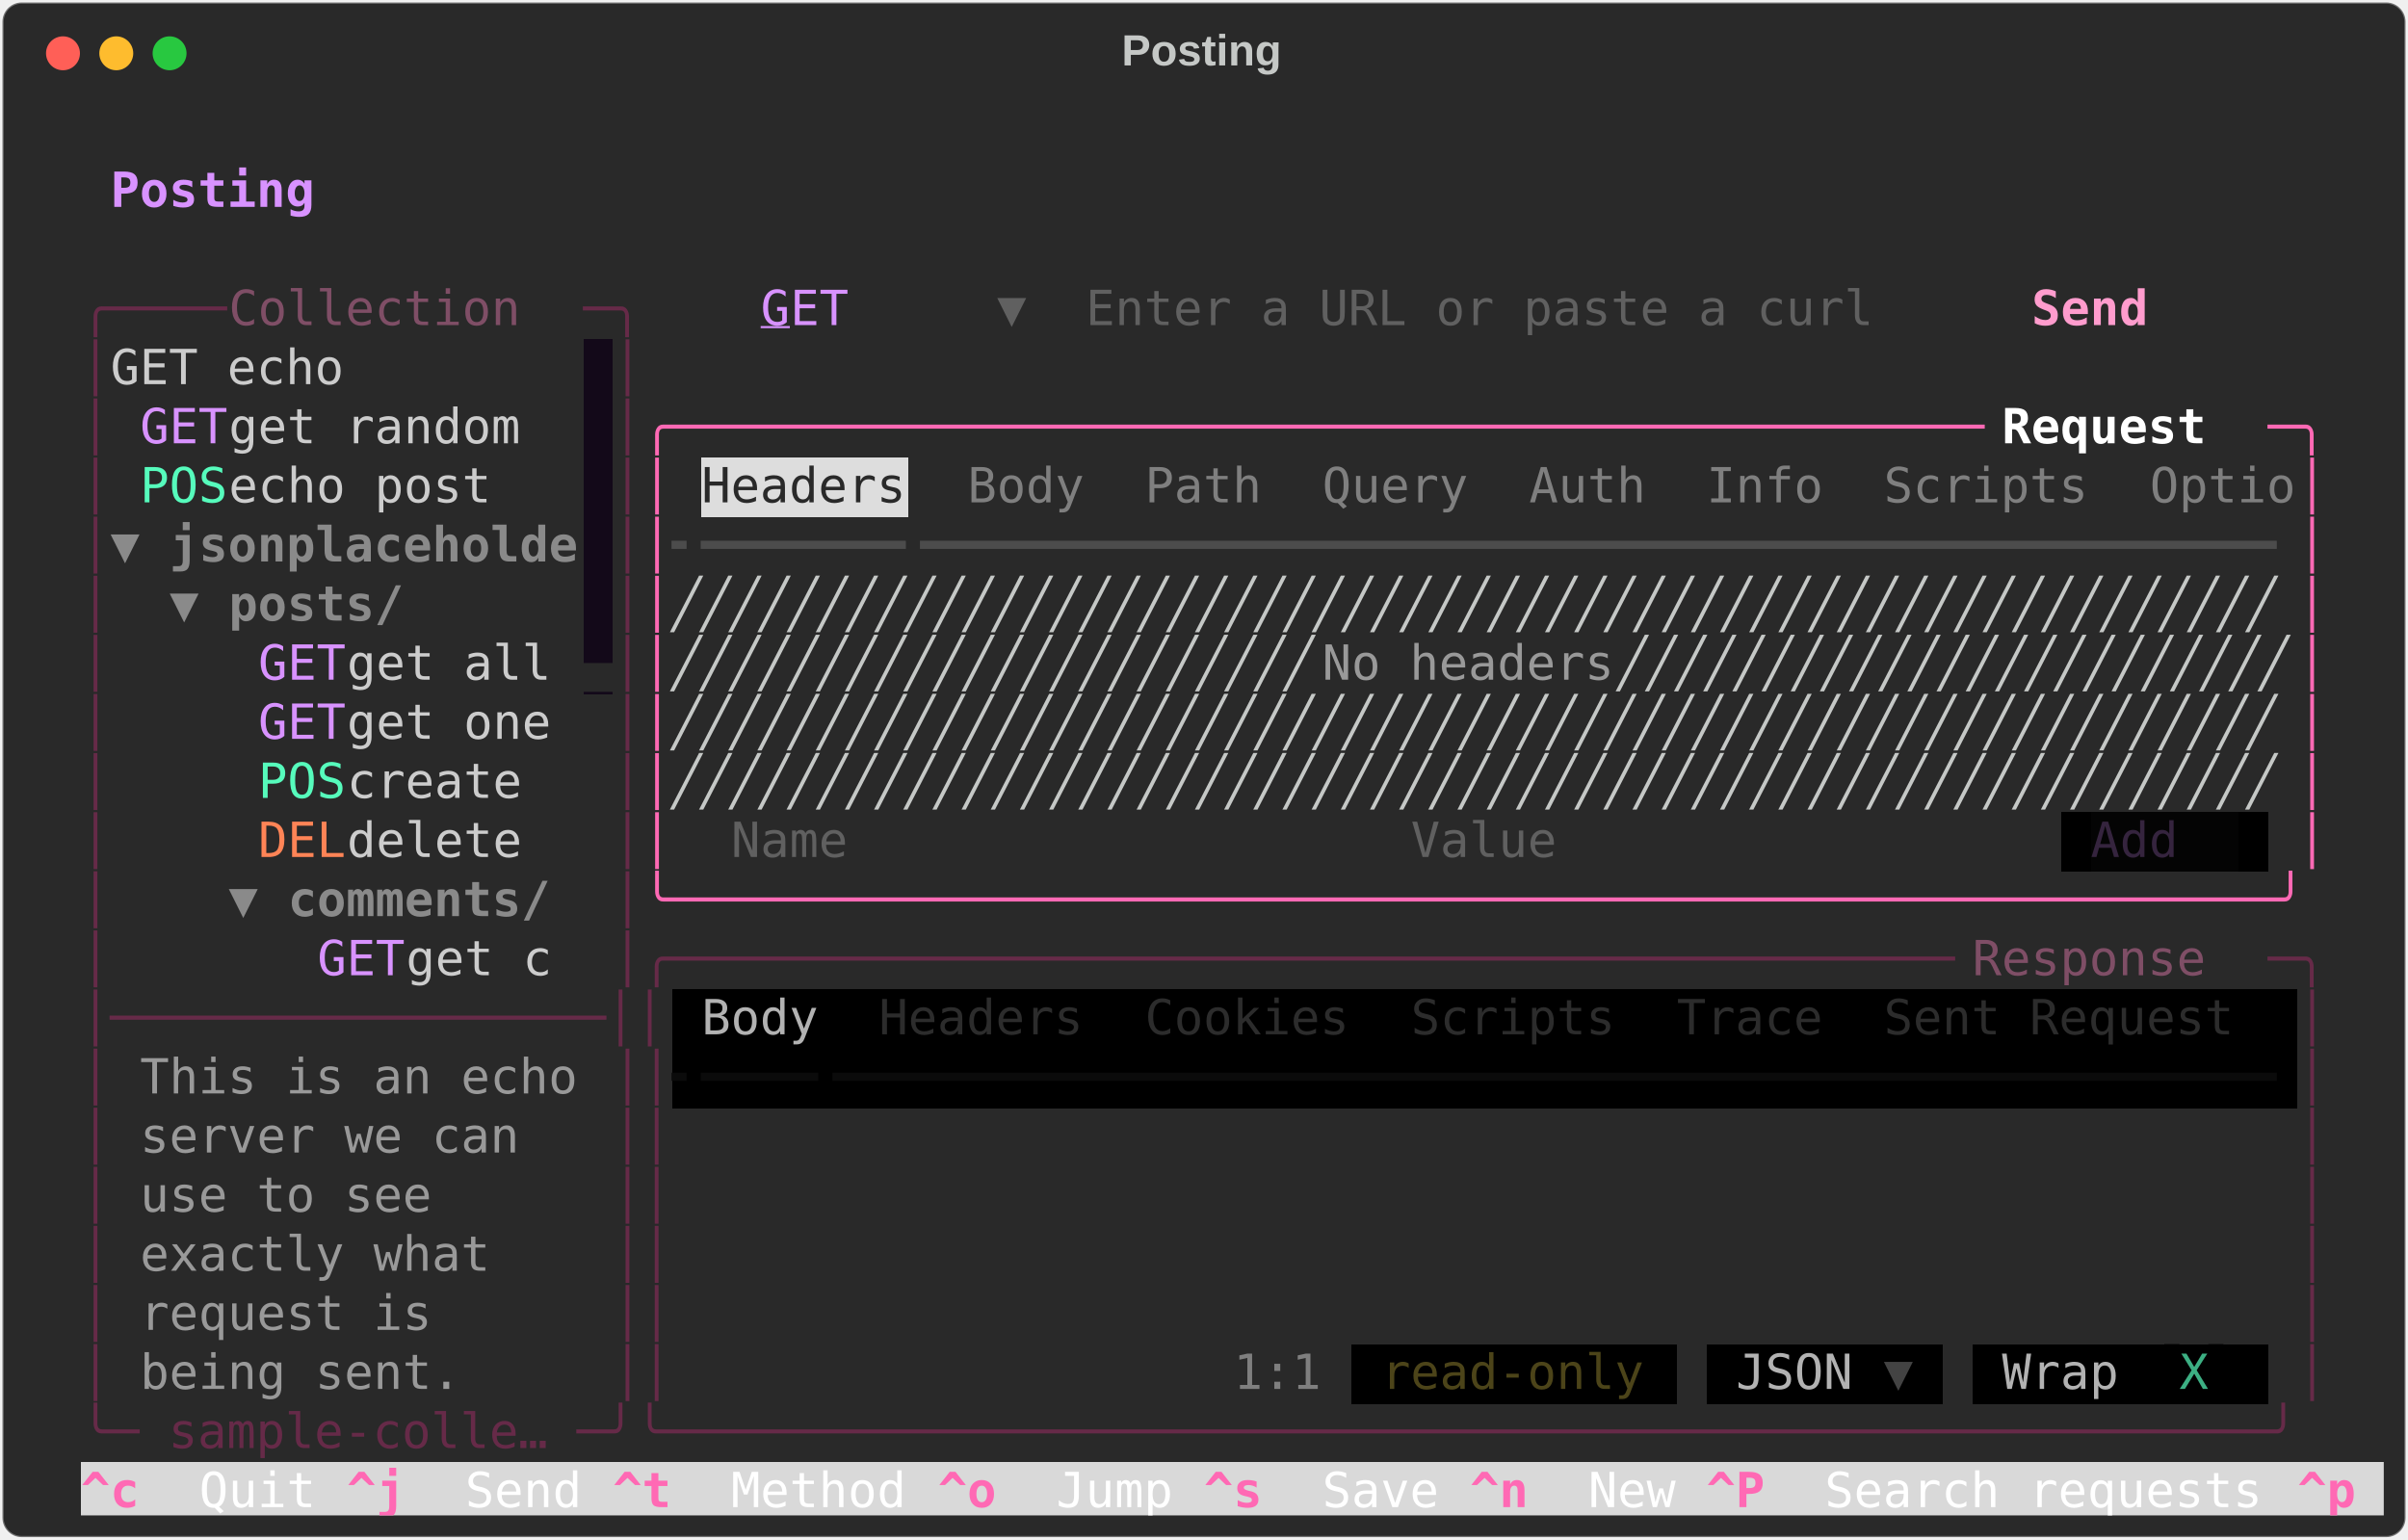
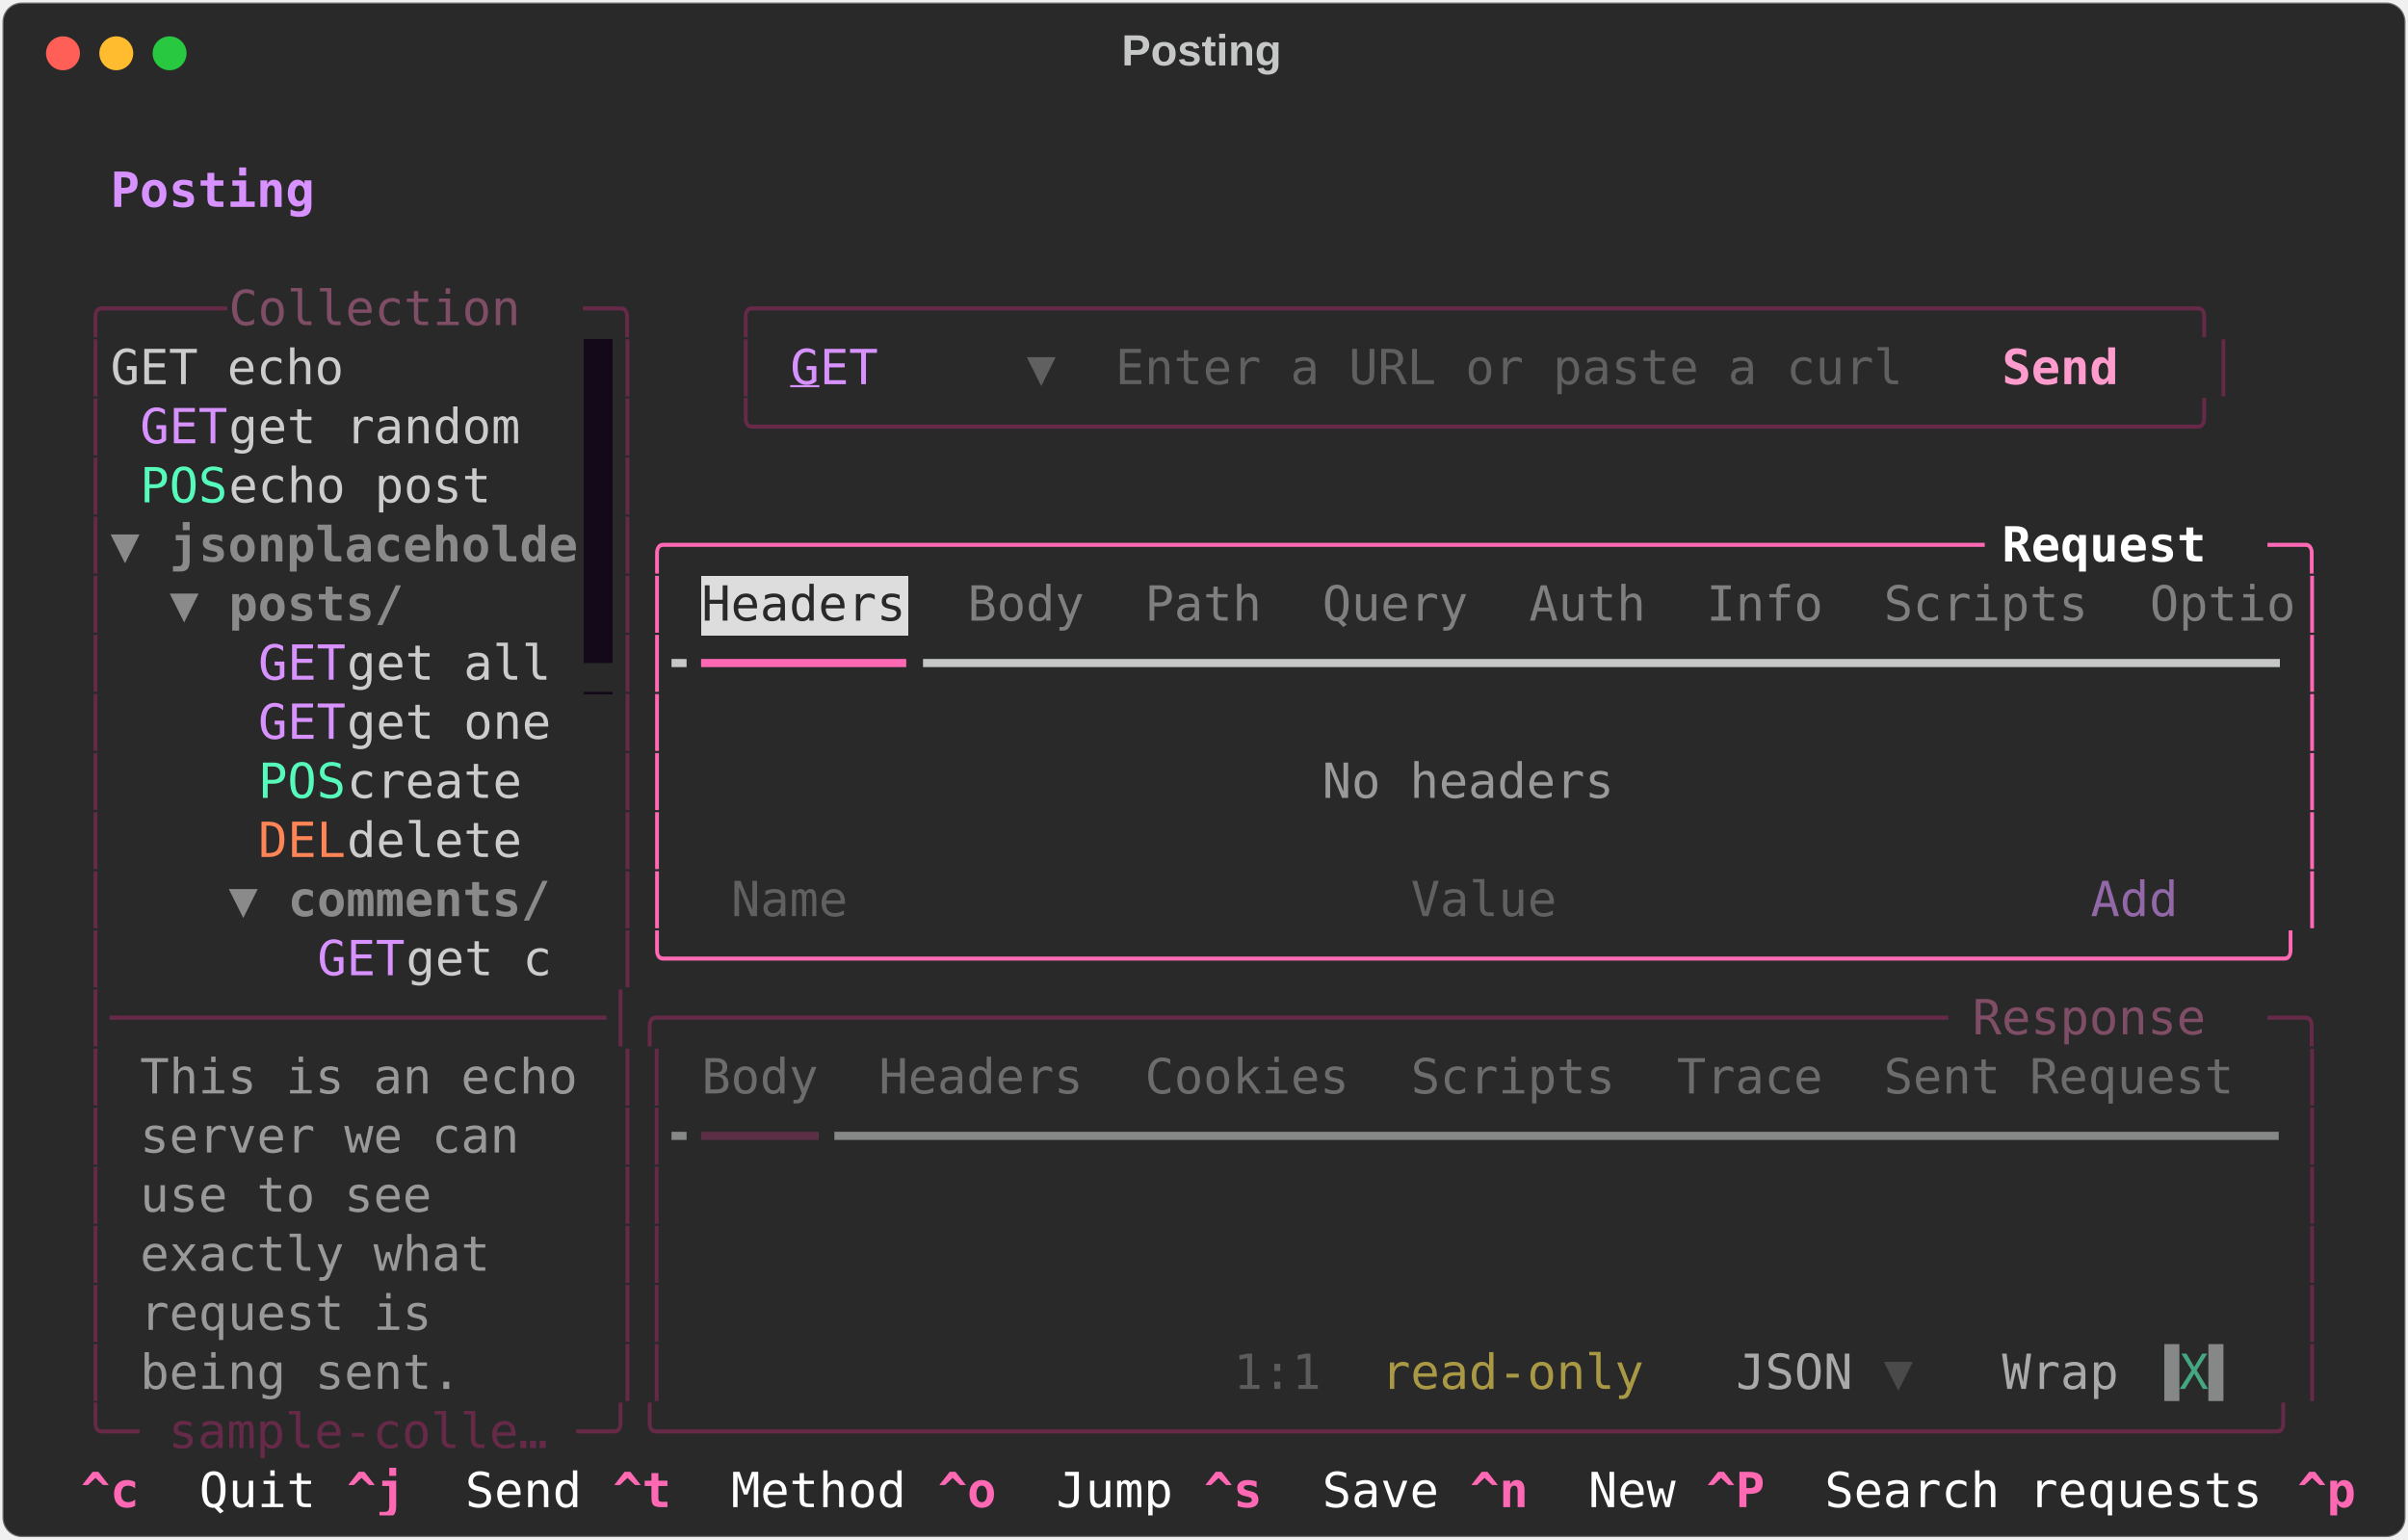
<svg xmlns="http://www.w3.org/2000/svg" class="rich-terminal" viewBox="0 0 994 635.6">
  <style>

    @font-face {
        font-family: "Fira Code";
        src: local("FiraCode-Regular"),
                url("https://cdnjs.cloudflare.com/ajax/libs/firacode/6.2.0/woff2/FiraCode-Regular.woff2") format("woff2"),
                url("https://cdnjs.cloudflare.com/ajax/libs/firacode/6.2.0/woff/FiraCode-Regular.woff") format("woff");
        font-style: normal;
        font-weight: 400;
    }
    @font-face {
        font-family: "Fira Code";
        src: local("FiraCode-Bold"),
                url("https://cdnjs.cloudflare.com/ajax/libs/firacode/6.2.0/woff2/FiraCode-Bold.woff2") format("woff2"),
                url("https://cdnjs.cloudflare.com/ajax/libs/firacode/6.2.0/woff/FiraCode-Bold.woff") format("woff");
        font-style: bold;
        font-weight: 700;
    }

    .terminal-matrix {
        font-family: Fira Code, monospace;
        font-size: 20px;
        line-height: 24.4px;
        font-variant-east-asian: full-width;
    }

    .terminal-title {
        font-size: 18px;
        font-weight: bold;
        font-family: arial;
    }

    .terminal-r1 { fill: #c5c8c6 }
.terminal-r2 { fill: #d892ff;font-weight: bold }
.terminal-r3 { fill: #662a48 }
.terminal-r4 { fill: #7f4e66 }
- .terminal-r5 { fill: #d892ff;text-decoration: underline; }
- .terminal-r6 { fill: #d892ff }
- .terminal-r7 { fill: #606060 }
- .terminal-r8 { fill: #ffffff }
- .terminal-r9 { fill: #ff9ccd;font-weight: bold }
- .terminal-r10 { fill: #cccccc }
- .terminal-r11 { fill: #292929 }
+ .terminal-r5 { fill: #cccccc }
+ .terminal-r6 { fill: #292929 }
+ .terminal-r7 { fill: #d892ff;text-decoration: underline; }
+ .terminal-r8 { fill: #d892ff }
+ .terminal-r9 { fill: #606060 }
+ .terminal-r10 { fill: #ff9ccd;font-weight: bold }
+ .terminal-r11 { fill: #56fbbc }
.terminal-r12 { fill: #999999 }
- .terminal-r13 { fill: #ff69b4 }
- .terminal-r14 { fill: #ffffff;font-weight: bold }
- .terminal-r15 { fill: #56fbbc }
- .terminal-r16 { fill: #7f7f7f }
- .terminal-r17 { fill: #8a8a8a }
- .terminal-r18 { fill: #8a8a8a;font-weight: bold }
- .terminal-r19 { fill: #4c4c4c }
- .terminal-r20 { fill: #ff8456 }
- .terminal-r21 { fill: #35243e }
- .terminal-r22 { fill: #b2b2b2 }
- .terminal-r23 { fill: #2c2c2c }
- .terminal-r24 { fill: #0b0b0b }
- .terminal-r25 { fill: #4c4419 }
- .terminal-r26 { fill: #434343 }
- .terminal-r27 { fill: #000000 }
- .terminal-r28 { fill: #3caf83 }
+ .terminal-r13 { fill: #8a8a8a }
+ .terminal-r14 { fill: #8a8a8a;font-weight: bold }
+ .terminal-r15 { fill: #ff69b4 }
+ .terminal-r16 { fill: #ffffff;font-weight: bold }
+ .terminal-r17 { fill: #7f7f7f }
+ .terminal-r18 { fill: #ff8456 }
+ .terminal-r19 { fill: #ffffff }
+ .terminal-r20 { fill: #9268a9 }
+ .terminal-r21 { fill: #6c6c6c }
+ .terminal-r22 { fill: #868887 }
+ .terminal-r23 { fill: #5c2f46 }
+ .terminal-r24 { fill: #5c5c5c }
+ .terminal-r25 { fill: #a99944 }
+ .terminal-r26 { fill: #a9a9a9 }
+ .terminal-r27 { fill: #4a4a4a }
+ .terminal-r28 { fill: #44a781 }
.terminal-r29 { fill: #ff69b4;font-weight: bold }
    </style>
  <defs>
    <clipPath id="terminal-clip-terminal">
      <rect x="0" y="0" width="975.0" height="584.6" />
    </clipPath>
    <clipPath id="terminal-line-0">
      <rect x="0" y="1.5" width="976" height="24.65" />
    </clipPath>
    <clipPath id="terminal-line-1">
      <rect x="0" y="25.9" width="976" height="24.65" />
    </clipPath>
    <clipPath id="terminal-line-2">
      <rect x="0" y="50.3" width="976" height="24.65" />
    </clipPath>
    <clipPath id="terminal-line-3">
      <rect x="0" y="74.7" width="976" height="24.65" />
    </clipPath>
    <clipPath id="terminal-line-4">
      <rect x="0" y="99.1" width="976" height="24.65" />
    </clipPath>
    <clipPath id="terminal-line-5">
      <rect x="0" y="123.5" width="976" height="24.65" />
    </clipPath>
    <clipPath id="terminal-line-6">
      <rect x="0" y="147.9" width="976" height="24.65" />
    </clipPath>
    <clipPath id="terminal-line-7">
      <rect x="0" y="172.3" width="976" height="24.65" />
    </clipPath>
    <clipPath id="terminal-line-8">
      <rect x="0" y="196.7" width="976" height="24.65" />
    </clipPath>
    <clipPath id="terminal-line-9">
      <rect x="0" y="221.1" width="976" height="24.65" />
    </clipPath>
    <clipPath id="terminal-line-10">
      <rect x="0" y="245.5" width="976" height="24.65" />
    </clipPath>
    <clipPath id="terminal-line-11">
      <rect x="0" y="269.9" width="976" height="24.65" />
    </clipPath>
    <clipPath id="terminal-line-12">
      <rect x="0" y="294.3" width="976" height="24.65" />
    </clipPath>
    <clipPath id="terminal-line-13">
      <rect x="0" y="318.7" width="976" height="24.65" />
    </clipPath>
    <clipPath id="terminal-line-14">
      <rect x="0" y="343.1" width="976" height="24.65" />
    </clipPath>
    <clipPath id="terminal-line-15">
      <rect x="0" y="367.5" width="976" height="24.65" />
    </clipPath>
    <clipPath id="terminal-line-16">
      <rect x="0" y="391.9" width="976" height="24.65" />
    </clipPath>
    <clipPath id="terminal-line-17">
      <rect x="0" y="416.3" width="976" height="24.65" />
    </clipPath>
    <clipPath id="terminal-line-18">
      <rect x="0" y="440.7" width="976" height="24.65" />
    </clipPath>
    <clipPath id="terminal-line-19">
      <rect x="0" y="465.1" width="976" height="24.65" />
    </clipPath>
    <clipPath id="terminal-line-20">
      <rect x="0" y="489.5" width="976" height="24.65" />
    </clipPath>
    <clipPath id="terminal-line-21">
      <rect x="0" y="513.9" width="976" height="24.65" />
    </clipPath>
    <clipPath id="terminal-line-22">
      <rect x="0" y="538.3" width="976" height="24.65" />
    </clipPath>
  </defs>
  <rect fill="#292929" stroke="rgba(255,255,255,0.35)" stroke-width="1" x="1" y="1" width="992" height="633.6" rx="8" />
  <text class="terminal-title" fill="#c5c8c6" text-anchor="middle" x="496" y="27">Posting</text>
  <g transform="translate(26,22)">
    <circle cx="0" cy="0" r="7" fill="#ff5f57" />
    <circle cx="22" cy="0" r="7" fill="#febc2e" />
    <circle cx="44" cy="0" r="7" fill="#28c840" />
  </g>
  <g transform="translate(9, 41)" clip-path="url(#terminal-clip-terminal)">
    <rect fill="#130919" x="231.8" y="99.1" width="12.2" height="24.65" shape-rendering="crispEdges" />
    <rect fill="#130919" x="231.8" y="123.5" width="12.2" height="24.65" shape-rendering="crispEdges" />
    <rect fill="#130919" x="231.8" y="147.9" width="12.2" height="24.65" shape-rendering="crispEdges" />
-     <rect fill="#dddddd" x="280.6" y="147.9" width="85.4" height="24.65" shape-rendering="crispEdges" />
    <rect fill="#130919" x="231.8" y="172.3" width="12.2" height="24.65" shape-rendering="crispEdges" />
    <rect fill="#130919" x="231.8" y="196.7" width="12.2" height="24.65" shape-rendering="crispEdges" />
+     <rect fill="#dddddd" x="280.6" y="196.7" width="85.4" height="24.65" shape-rendering="crispEdges" />
    <rect fill="#130919" x="231.8" y="221.1" width="12.2" height="24.65" shape-rendering="crispEdges" />
-     <rect fill="#000000" x="841.8" y="294.3" width="12.2" height="24.65" shape-rendering="crispEdges" />
-     <rect fill="#040404" x="854" y="294.3" width="61" height="24.65" shape-rendering="crispEdges" />
-     <rect fill="#000000" x="915" y="294.3" width="12.2" height="24.65" shape-rendering="crispEdges" />
-     <rect fill="#000000" x="268.4" y="367.5" width="12.2" height="24.65" shape-rendering="crispEdges" />
-     <rect fill="#000000" x="280.6" y="367.5" width="48.8" height="24.65" shape-rendering="crispEdges" />
-     <rect fill="#000000" x="329.4" y="367.5" width="24.4" height="24.65" shape-rendering="crispEdges" />
-     <rect fill="#000000" x="353.8" y="367.5" width="85.4" height="24.65" shape-rendering="crispEdges" />
-     <rect fill="#000000" x="439.2" y="367.5" width="24.4" height="24.65" shape-rendering="crispEdges" />
-     <rect fill="#000000" x="463.6" y="367.5" width="85.4" height="24.65" shape-rendering="crispEdges" />
-     <rect fill="#000000" x="549" y="367.5" width="24.4" height="24.65" shape-rendering="crispEdges" />
-     <rect fill="#000000" x="573.4" y="367.5" width="85.4" height="24.65" shape-rendering="crispEdges" />
-     <rect fill="#000000" x="658.8" y="367.5" width="24.4" height="24.65" shape-rendering="crispEdges" />
-     <rect fill="#000000" x="683.2" y="367.5" width="61" height="24.65" shape-rendering="crispEdges" />
-     <rect fill="#000000" x="744.2" y="367.5" width="24.4" height="24.65" shape-rendering="crispEdges" />
-     <rect fill="#000000" x="768.6" y="367.5" width="146.4" height="24.65" shape-rendering="crispEdges" />
-     <rect fill="#000000" x="915" y="367.5" width="24.4" height="24.65" shape-rendering="crispEdges" />
-     <rect fill="#000000" x="268.4" y="391.9" width="671" height="24.65" shape-rendering="crispEdges" />
-     <rect fill="#000000" x="549" y="513.9" width="12.2" height="24.65" shape-rendering="crispEdges" />
-     <rect fill="#000000" x="561.2" y="513.9" width="109.8" height="24.65" shape-rendering="crispEdges" />
-     <rect fill="#000000" x="671" y="513.9" width="12.2" height="24.65" shape-rendering="crispEdges" />
-     <rect fill="#000000" x="695.4" y="513.9" width="12.2" height="24.65" shape-rendering="crispEdges" />
-     <rect fill="#000000" x="707.6" y="513.9" width="48.8" height="24.65" shape-rendering="crispEdges" />
-     <rect fill="#000000" x="756.4" y="513.9" width="12.2" height="24.65" shape-rendering="crispEdges" />
-     <rect fill="#000000" x="768.6" y="513.9" width="12.2" height="24.65" shape-rendering="crispEdges" />
-     <rect fill="#000000" x="780.8" y="513.9" width="12.2" height="24.65" shape-rendering="crispEdges" />
-     <rect fill="#000000" x="805.2" y="513.9" width="12.2" height="24.65" shape-rendering="crispEdges" />
-     <rect fill="#000000" x="817.4" y="513.9" width="48.8" height="24.65" shape-rendering="crispEdges" />
-     <rect fill="#000000" x="866.2" y="513.9" width="12.2" height="24.65" shape-rendering="crispEdges" />
-     <rect fill="#000000" x="878.4" y="513.9" width="12.2" height="24.65" shape-rendering="crispEdges" />
-     <rect fill="#000000" x="890.6" y="513.9" width="12.2" height="24.65" shape-rendering="crispEdges" />
-     <rect fill="#000000" x="902.8" y="513.9" width="12.2" height="24.65" shape-rendering="crispEdges" />
-     <rect fill="#000000" x="915" y="513.9" width="12.2" height="24.65" shape-rendering="crispEdges" />
-     <rect fill="#d9d9d9" x="24.4" y="562.7" width="48.8" height="24.65" shape-rendering="crispEdges" />
-     <rect fill="#d9d9d9" x="73.2" y="562.7" width="61" height="24.65" shape-rendering="crispEdges" />
-     <rect fill="#d9d9d9" x="134.2" y="562.7" width="48.8" height="24.65" shape-rendering="crispEdges" />
-     <rect fill="#d9d9d9" x="183" y="562.7" width="61" height="24.65" shape-rendering="crispEdges" />
-     <rect fill="#d9d9d9" x="244" y="562.7" width="48.8" height="24.65" shape-rendering="crispEdges" />
-     <rect fill="#d9d9d9" x="292.8" y="562.7" width="85.4" height="24.65" shape-rendering="crispEdges" />
-     <rect fill="#d9d9d9" x="378.2" y="562.7" width="48.8" height="24.65" shape-rendering="crispEdges" />
-     <rect fill="#d9d9d9" x="427" y="562.7" width="61" height="24.65" shape-rendering="crispEdges" />
-     <rect fill="#d9d9d9" x="488" y="562.7" width="48.8" height="24.65" shape-rendering="crispEdges" />
-     <rect fill="#d9d9d9" x="536.8" y="562.7" width="61" height="24.65" shape-rendering="crispEdges" />
-     <rect fill="#d9d9d9" x="597.8" y="562.7" width="48.8" height="24.65" shape-rendering="crispEdges" />
-     <rect fill="#d9d9d9" x="646.6" y="562.7" width="48.8" height="24.65" shape-rendering="crispEdges" />
-     <rect fill="#d9d9d9" x="695.4" y="562.7" width="48.8" height="24.65" shape-rendering="crispEdges" />
-     <rect fill="#d9d9d9" x="744.2" y="562.7" width="195.2" height="24.65" shape-rendering="crispEdges" />
-     <rect fill="#d9d9d9" x="939.4" y="562.7" width="36.6" height="24.65" shape-rendering="crispEdges" />
    <g class="terminal-matrix">
      <text class="terminal-r1" x="976" y="20" textLength="12.2" clip-path="url(#terminal-line-0)">
</text>
      <text class="terminal-r2" x="36.6" y="44.4" textLength="85.4" clip-path="url(#terminal-line-1)">Posting</text>
      <text class="terminal-r1" x="976" y="44.4" textLength="12.2" clip-path="url(#terminal-line-1)">
</text>
      <text class="terminal-r1" x="976" y="68.8" textLength="12.2" clip-path="url(#terminal-line-2)">
</text>
      <text class="terminal-r3" x="24.4" y="93.2" textLength="61" clip-path="url(#terminal-line-3)">╭────</text>
      <text class="terminal-r4" x="85.4" y="93.2" textLength="146.4" clip-path="url(#terminal-line-3)"> Collection </text>
      <text class="terminal-r3" x="231.8" y="93.2" textLength="24.4" clip-path="url(#terminal-line-3)">─╮</text>
-       <text class="terminal-r5" x="305" y="93.2" textLength="12.2" clip-path="url(#terminal-line-3)">G</text>
-       <text class="terminal-r6" x="317.2" y="93.2" textLength="24.4" clip-path="url(#terminal-line-3)">ET</text>
-       <text class="terminal-r7" x="402.6" y="93.2" textLength="12.2" clip-path="url(#terminal-line-3)">▼</text>
-       <text class="terminal-r7" x="439.2" y="93.2" textLength="341.6" clip-path="url(#terminal-line-3)">Enter a URL or paste a curl </text>
-       <text class="terminal-r9" x="829.6" y="93.2" textLength="73.2" clip-path="url(#terminal-line-3)"> Send </text>
+       <text class="terminal-r3" x="292.8" y="93.2" textLength="622.2" clip-path="url(#terminal-line-3)">╭─────────────────────────────────────────────────╮</text>
      <text class="terminal-r1" x="976" y="93.2" textLength="12.2" clip-path="url(#terminal-line-3)">
</text>
      <text class="terminal-r3" x="24.4" y="117.6" textLength="12.2" clip-path="url(#terminal-line-4)">│</text>
-       <text class="terminal-r10" x="36.6" y="117.6" textLength="109.8" clip-path="url(#terminal-line-4)"> GET echo</text>
+       <text class="terminal-r5" x="36.6" y="117.6" textLength="109.8" clip-path="url(#terminal-line-4)"> GET echo</text>
      <text class="terminal-r3" x="244" y="117.6" textLength="12.2" clip-path="url(#terminal-line-4)">│</text>
+       <text class="terminal-r3" x="292.8" y="117.6" textLength="12.2" clip-path="url(#terminal-line-4)">│</text>
+       <text class="terminal-r7" x="317.2" y="117.6" textLength="12.2" clip-path="url(#terminal-line-4)">G</text>
+       <text class="terminal-r8" x="329.4" y="117.6" textLength="24.4" clip-path="url(#terminal-line-4)">ET</text>
+       <text class="terminal-r9" x="414.8" y="117.6" textLength="12.2" clip-path="url(#terminal-line-4)">▼</text>
+       <text class="terminal-r9" x="451.4" y="117.6" textLength="341.6" clip-path="url(#terminal-line-4)">Enter a URL or paste a curl </text>
+       <text class="terminal-r10" x="817.4" y="117.6" textLength="73.2" clip-path="url(#terminal-line-4)"> Send </text>
+       <text class="terminal-r3" x="902.8" y="117.6" textLength="12.2" clip-path="url(#terminal-line-4)">│</text>
      <text class="terminal-r1" x="976" y="117.6" textLength="12.2" clip-path="url(#terminal-line-4)">
</text>
      <text class="terminal-r3" x="24.4" y="142" textLength="12.2" clip-path="url(#terminal-line-5)">│</text>
-       <text class="terminal-r6" x="48.8" y="142" textLength="36.6" clip-path="url(#terminal-line-5)">GET</text>
-       <text class="terminal-r10" x="85.4" y="142" textLength="146.4" clip-path="url(#terminal-line-5)"> get random </text>
+       <text class="terminal-r8" x="48.8" y="142" textLength="36.6" clip-path="url(#terminal-line-5)">GET</text>
+       <text class="terminal-r5" x="85.4" y="142" textLength="146.4" clip-path="url(#terminal-line-5)"> get random </text>
      <text class="terminal-r3" x="244" y="142" textLength="12.2" clip-path="url(#terminal-line-5)">│</text>
-       <text class="terminal-r13" x="256.2" y="142" textLength="561.2" clip-path="url(#terminal-line-5)">╭─────────────────────────────────────────────</text>
-       <text class="terminal-r14" x="817.4" y="142" textLength="109.8" clip-path="url(#terminal-line-5)"> Request </text>
-       <text class="terminal-r13" x="927.2" y="142" textLength="24.4" clip-path="url(#terminal-line-5)">─╮</text>
+       <text class="terminal-r3" x="292.8" y="142" textLength="622.2" clip-path="url(#terminal-line-5)">╰─────────────────────────────────────────────────╯</text>
      <text class="terminal-r1" x="976" y="142" textLength="12.2" clip-path="url(#terminal-line-5)">
</text>
      <text class="terminal-r3" x="24.4" y="166.4" textLength="12.2" clip-path="url(#terminal-line-6)">│</text>
-       <text class="terminal-r15" x="48.8" y="166.4" textLength="36.6" clip-path="url(#terminal-line-6)">POS</text>
-       <text class="terminal-r10" x="85.4" y="166.4" textLength="122" clip-path="url(#terminal-line-6)"> echo post</text>
+       <text class="terminal-r11" x="48.8" y="166.4" textLength="36.6" clip-path="url(#terminal-line-6)">POS</text>
+       <text class="terminal-r5" x="85.4" y="166.4" textLength="122" clip-path="url(#terminal-line-6)"> echo post</text>
      <text class="terminal-r3" x="244" y="166.4" textLength="12.2" clip-path="url(#terminal-line-6)">│</text>
-       <text class="terminal-r13" x="256.2" y="166.4" textLength="12.2" clip-path="url(#terminal-line-6)">│</text>
-       <text class="terminal-r11" x="280.6" y="166.4" textLength="85.4" clip-path="url(#terminal-line-6)">Headers</text>
-       <text class="terminal-r16" x="390.4" y="166.4" textLength="48.8" clip-path="url(#terminal-line-6)">Body</text>
-       <text class="terminal-r16" x="463.6" y="166.4" textLength="48.8" clip-path="url(#terminal-line-6)">Path</text>
-       <text class="terminal-r16" x="536.8" y="166.4" textLength="61" clip-path="url(#terminal-line-6)">Query</text>
-       <text class="terminal-r16" x="622.2" y="166.4" textLength="48.8" clip-path="url(#terminal-line-6)">Auth</text>
-       <text class="terminal-r16" x="695.4" y="166.4" textLength="48.8" clip-path="url(#terminal-line-6)">Info</text>
-       <text class="terminal-r16" x="768.6" y="166.4" textLength="85.4" clip-path="url(#terminal-line-6)">Scripts</text>
-       <text class="terminal-r16" x="878.4" y="166.4" textLength="61" clip-path="url(#terminal-line-6)">Optio</text>
-       <text class="terminal-r13" x="939.4" y="166.4" textLength="12.2" clip-path="url(#terminal-line-6)">│</text>
      <text class="terminal-r1" x="976" y="166.4" textLength="12.2" clip-path="url(#terminal-line-6)">
</text>
      <text class="terminal-r3" x="24.4" y="190.8" textLength="12.2" clip-path="url(#terminal-line-7)">│</text>
-       <text class="terminal-r17" x="36.6" y="190.8" textLength="24.4" clip-path="url(#terminal-line-7)">▼ </text>
-       <text class="terminal-r18" x="61" y="190.8" textLength="170.8" clip-path="url(#terminal-line-7)">jsonplaceholde</text>
+       <text class="terminal-r13" x="36.6" y="190.8" textLength="24.4" clip-path="url(#terminal-line-7)">▼ </text>
+       <text class="terminal-r14" x="61" y="190.8" textLength="170.8" clip-path="url(#terminal-line-7)">jsonplaceholde</text>
      <text class="terminal-r3" x="244" y="190.8" textLength="12.2" clip-path="url(#terminal-line-7)">│</text>
-       <text class="terminal-r13" x="256.2" y="190.8" textLength="12.2" clip-path="url(#terminal-line-7)">│</text>
-       <text class="terminal-r19" x="268.4" y="190.8" textLength="671" clip-path="url(#terminal-line-7)">╸━━━━━━━╺━━━━━━━━━━━━━━━━━━━━━━━━━━━━━━━━━━━━━━━━━━━━━━</text>
-       <text class="terminal-r13" x="939.4" y="190.8" textLength="12.2" clip-path="url(#terminal-line-7)">│</text>
+       <text class="terminal-r15" x="256.2" y="190.8" textLength="561.2" clip-path="url(#terminal-line-7)">╭─────────────────────────────────────────────</text>
+       <text class="terminal-r16" x="817.4" y="190.8" textLength="109.8" clip-path="url(#terminal-line-7)"> Request </text>
+       <text class="terminal-r15" x="927.2" y="190.8" textLength="24.4" clip-path="url(#terminal-line-7)">─╮</text>
      <text class="terminal-r1" x="976" y="190.8" textLength="12.2" clip-path="url(#terminal-line-7)">
</text>
      <text class="terminal-r3" x="24.4" y="215.2" textLength="12.2" clip-path="url(#terminal-line-8)">│</text>
-       <text class="terminal-r17" x="61" y="215.2" textLength="24.4" clip-path="url(#terminal-line-8)">▼ </text>
-       <text class="terminal-r18" x="85.4" y="215.2" textLength="73.2" clip-path="url(#terminal-line-8)">posts/</text>
+       <text class="terminal-r13" x="61" y="215.2" textLength="24.4" clip-path="url(#terminal-line-8)">▼ </text>
+       <text class="terminal-r14" x="85.4" y="215.2" textLength="73.2" clip-path="url(#terminal-line-8)">posts/</text>
      <text class="terminal-r3" x="244" y="215.2" textLength="12.2" clip-path="url(#terminal-line-8)">│</text>
-       <text class="terminal-r13" x="256.2" y="215.2" textLength="12.2" clip-path="url(#terminal-line-8)">│</text>
-       <text class="terminal-r1" x="268.4" y="215.2" textLength="671" clip-path="url(#terminal-line-8)">╱╱╱╱╱╱╱╱╱╱╱╱╱╱╱╱╱╱╱╱╱╱╱╱╱╱╱╱╱╱╱╱╱╱╱╱╱╱╱╱╱╱╱╱╱╱╱╱╱╱╱╱╱╱╱</text>
-       <text class="terminal-r13" x="939.4" y="215.2" textLength="12.2" clip-path="url(#terminal-line-8)">│</text>
+       <text class="terminal-r15" x="256.2" y="215.2" textLength="12.2" clip-path="url(#terminal-line-8)">│</text>
+       <text class="terminal-r6" x="280.6" y="215.2" textLength="85.4" clip-path="url(#terminal-line-8)">Headers</text>
+       <text class="terminal-r17" x="390.4" y="215.2" textLength="48.8" clip-path="url(#terminal-line-8)">Body</text>
+       <text class="terminal-r17" x="463.6" y="215.2" textLength="48.8" clip-path="url(#terminal-line-8)">Path</text>
+       <text class="terminal-r17" x="536.8" y="215.2" textLength="61" clip-path="url(#terminal-line-8)">Query</text>
+       <text class="terminal-r17" x="622.2" y="215.2" textLength="48.8" clip-path="url(#terminal-line-8)">Auth</text>
+       <text class="terminal-r17" x="695.4" y="215.2" textLength="48.8" clip-path="url(#terminal-line-8)">Info</text>
+       <text class="terminal-r17" x="768.6" y="215.2" textLength="85.4" clip-path="url(#terminal-line-8)">Scripts</text>
+       <text class="terminal-r17" x="878.4" y="215.2" textLength="61" clip-path="url(#terminal-line-8)">Optio</text>
+       <text class="terminal-r15" x="939.4" y="215.2" textLength="12.2" clip-path="url(#terminal-line-8)">│</text>
      <text class="terminal-r1" x="976" y="215.2" textLength="12.2" clip-path="url(#terminal-line-8)">
</text>
      <text class="terminal-r3" x="24.4" y="239.6" textLength="12.2" clip-path="url(#terminal-line-9)">│</text>
-       <text class="terminal-r6" x="97.6" y="239.6" textLength="36.6" clip-path="url(#terminal-line-9)">GET</text>
-       <text class="terminal-r10" x="134.2" y="239.6" textLength="97.6" clip-path="url(#terminal-line-9)"> get all</text>
-       <text class="terminal-r11" x="231.8" y="239.6" textLength="12.2" clip-path="url(#terminal-line-9)">▄</text>
+       <text class="terminal-r8" x="97.6" y="239.6" textLength="36.6" clip-path="url(#terminal-line-9)">GET</text>
+       <text class="terminal-r5" x="134.2" y="239.6" textLength="97.6" clip-path="url(#terminal-line-9)"> get all</text>
+       <text class="terminal-r6" x="231.8" y="239.6" textLength="12.2" clip-path="url(#terminal-line-9)">▄</text>
      <text class="terminal-r3" x="244" y="239.6" textLength="12.2" clip-path="url(#terminal-line-9)">│</text>
-       <text class="terminal-r13" x="256.2" y="239.6" textLength="12.2" clip-path="url(#terminal-line-9)">│</text>
-       <text class="terminal-r1" x="268.4" y="239.6" textLength="268.4" clip-path="url(#terminal-line-9)">╱╱╱╱╱╱╱╱╱╱╱╱╱╱╱╱╱╱╱╱╱╱</text>
-       <text class="terminal-r12" x="536.8" y="239.6" textLength="122" clip-path="url(#terminal-line-9)">No headers</text>
-       <text class="terminal-r1" x="658.8" y="239.6" textLength="280.6" clip-path="url(#terminal-line-9)">╱╱╱╱╱╱╱╱╱╱╱╱╱╱╱╱╱╱╱╱╱╱╱</text>
-       <text class="terminal-r13" x="939.4" y="239.6" textLength="12.2" clip-path="url(#terminal-line-9)">│</text>
+       <text class="terminal-r15" x="256.2" y="239.6" textLength="12.2" clip-path="url(#terminal-line-9)">│</text>
+       <text class="terminal-r1" x="268.4" y="239.6" textLength="12.2" clip-path="url(#terminal-line-9)">╸</text>
+       <text class="terminal-r15" x="280.6" y="239.6" textLength="85.4" clip-path="url(#terminal-line-9)">━━━━━━━</text>
+       <text class="terminal-r1" x="366" y="239.6" textLength="573.4" clip-path="url(#terminal-line-9)">╺━━━━━━━━━━━━━━━━━━━━━━━━━━━━━━━━━━━━━━━━━━━━━━</text>
+       <text class="terminal-r15" x="939.4" y="239.6" textLength="12.2" clip-path="url(#terminal-line-9)">│</text>
      <text class="terminal-r1" x="976" y="239.6" textLength="12.2" clip-path="url(#terminal-line-9)">
</text>
      <text class="terminal-r3" x="24.4" y="264" textLength="12.2" clip-path="url(#terminal-line-10)">│</text>
-       <text class="terminal-r6" x="97.6" y="264" textLength="36.6" clip-path="url(#terminal-line-10)">GET</text>
-       <text class="terminal-r10" x="134.2" y="264" textLength="97.6" clip-path="url(#terminal-line-10)"> get one</text>
+       <text class="terminal-r8" x="97.6" y="264" textLength="36.6" clip-path="url(#terminal-line-10)">GET</text>
+       <text class="terminal-r5" x="134.2" y="264" textLength="97.6" clip-path="url(#terminal-line-10)"> get one</text>
      <text class="terminal-r3" x="244" y="264" textLength="12.2" clip-path="url(#terminal-line-10)">│</text>
-       <text class="terminal-r13" x="256.2" y="264" textLength="12.2" clip-path="url(#terminal-line-10)">│</text>
-       <text class="terminal-r1" x="268.4" y="264" textLength="671" clip-path="url(#terminal-line-10)">╱╱╱╱╱╱╱╱╱╱╱╱╱╱╱╱╱╱╱╱╱╱╱╱╱╱╱╱╱╱╱╱╱╱╱╱╱╱╱╱╱╱╱╱╱╱╱╱╱╱╱╱╱╱╱</text>
-       <text class="terminal-r13" x="939.4" y="264" textLength="12.2" clip-path="url(#terminal-line-10)">│</text>
+       <text class="terminal-r15" x="256.2" y="264" textLength="12.2" clip-path="url(#terminal-line-10)">│</text>
+       <text class="terminal-r15" x="939.4" y="264" textLength="12.2" clip-path="url(#terminal-line-10)">│</text>
      <text class="terminal-r1" x="976" y="264" textLength="12.2" clip-path="url(#terminal-line-10)">
</text>
      <text class="terminal-r3" x="24.4" y="288.4" textLength="12.2" clip-path="url(#terminal-line-11)">│</text>
-       <text class="terminal-r15" x="97.6" y="288.4" textLength="36.6" clip-path="url(#terminal-line-11)">POS</text>
-       <text class="terminal-r10" x="134.2" y="288.4" textLength="85.4" clip-path="url(#terminal-line-11)"> create</text>
+       <text class="terminal-r11" x="97.6" y="288.4" textLength="36.6" clip-path="url(#terminal-line-11)">POS</text>
+       <text class="terminal-r5" x="134.2" y="288.4" textLength="85.4" clip-path="url(#terminal-line-11)"> create</text>
      <text class="terminal-r3" x="244" y="288.4" textLength="12.2" clip-path="url(#terminal-line-11)">│</text>
-       <text class="terminal-r13" x="256.2" y="288.4" textLength="12.2" clip-path="url(#terminal-line-11)">│</text>
-       <text class="terminal-r1" x="268.4" y="288.4" textLength="671" clip-path="url(#terminal-line-11)">╱╱╱╱╱╱╱╱╱╱╱╱╱╱╱╱╱╱╱╱╱╱╱╱╱╱╱╱╱╱╱╱╱╱╱╱╱╱╱╱╱╱╱╱╱╱╱╱╱╱╱╱╱╱╱</text>
-       <text class="terminal-r13" x="939.4" y="288.4" textLength="12.2" clip-path="url(#terminal-line-11)">│</text>
+       <text class="terminal-r15" x="256.2" y="288.4" textLength="12.2" clip-path="url(#terminal-line-11)">│</text>
+       <text class="terminal-r12" x="536.8" y="288.4" textLength="122" clip-path="url(#terminal-line-11)">No headers</text>
+       <text class="terminal-r15" x="939.4" y="288.4" textLength="12.2" clip-path="url(#terminal-line-11)">│</text>
      <text class="terminal-r1" x="976" y="288.4" textLength="12.2" clip-path="url(#terminal-line-11)">
</text>
      <text class="terminal-r3" x="24.4" y="312.8" textLength="12.2" clip-path="url(#terminal-line-12)">│</text>
-       <text class="terminal-r20" x="97.6" y="312.8" textLength="36.6" clip-path="url(#terminal-line-12)">DEL</text>
-       <text class="terminal-r10" x="134.2" y="312.8" textLength="97.6" clip-path="url(#terminal-line-12)"> delete </text>
+       <text class="terminal-r18" x="97.6" y="312.8" textLength="36.6" clip-path="url(#terminal-line-12)">DEL</text>
+       <text class="terminal-r5" x="134.2" y="312.8" textLength="97.6" clip-path="url(#terminal-line-12)"> delete </text>
      <text class="terminal-r3" x="244" y="312.8" textLength="12.2" clip-path="url(#terminal-line-12)">│</text>
-       <text class="terminal-r13" x="256.2" y="312.8" textLength="12.2" clip-path="url(#terminal-line-12)">│</text>
-       <text class="terminal-r7" x="292.8" y="312.8" textLength="48.8" clip-path="url(#terminal-line-12)">Name</text>
-       <text class="terminal-r7" x="573.4" y="312.8" textLength="61" clip-path="url(#terminal-line-12)">Value</text>
-       <text class="terminal-r21" x="854" y="312.8" textLength="61" clip-path="url(#terminal-line-12)"> Add </text>
-       <text class="terminal-r13" x="939.4" y="312.8" textLength="12.2" clip-path="url(#terminal-line-12)">│</text>
+       <text class="terminal-r15" x="256.2" y="312.8" textLength="12.2" clip-path="url(#terminal-line-12)">│</text>
+       <text class="terminal-r15" x="939.4" y="312.8" textLength="12.2" clip-path="url(#terminal-line-12)">│</text>
      <text class="terminal-r1" x="976" y="312.8" textLength="12.2" clip-path="url(#terminal-line-12)">
</text>
      <text class="terminal-r3" x="24.4" y="337.2" textLength="12.2" clip-path="url(#terminal-line-13)">│</text>
-       <text class="terminal-r17" x="85.4" y="337.2" textLength="24.4" clip-path="url(#terminal-line-13)">▼ </text>
-       <text class="terminal-r18" x="109.8" y="337.2" textLength="109.8" clip-path="url(#terminal-line-13)">comments/</text>
+       <text class="terminal-r13" x="85.4" y="337.2" textLength="24.4" clip-path="url(#terminal-line-13)">▼ </text>
+       <text class="terminal-r14" x="109.8" y="337.2" textLength="109.8" clip-path="url(#terminal-line-13)">comments/</text>
      <text class="terminal-r3" x="244" y="337.2" textLength="12.2" clip-path="url(#terminal-line-13)">│</text>
-       <text class="terminal-r13" x="256.2" y="337.2" textLength="695.4" clip-path="url(#terminal-line-13)">╰───────────────────────────────────────────────────────╯</text>
+       <text class="terminal-r15" x="256.2" y="337.2" textLength="12.2" clip-path="url(#terminal-line-13)">│</text>
+       <text class="terminal-r9" x="292.8" y="337.2" textLength="48.8" clip-path="url(#terminal-line-13)">Name</text>
+       <text class="terminal-r9" x="573.4" y="337.2" textLength="61" clip-path="url(#terminal-line-13)">Value</text>
+       <text class="terminal-r20" x="854" y="337.2" textLength="61" clip-path="url(#terminal-line-13)"> Add </text>
+       <text class="terminal-r15" x="939.4" y="337.2" textLength="12.2" clip-path="url(#terminal-line-13)">│</text>
      <text class="terminal-r1" x="976" y="337.2" textLength="12.2" clip-path="url(#terminal-line-13)">
</text>
      <text class="terminal-r3" x="24.4" y="361.6" textLength="12.2" clip-path="url(#terminal-line-14)">│</text>
-       <text class="terminal-r6" x="122" y="361.6" textLength="36.6" clip-path="url(#terminal-line-14)">GET</text>
-       <text class="terminal-r10" x="158.6" y="361.6" textLength="73.2" clip-path="url(#terminal-line-14)"> get c</text>
-       <text class="terminal-r3" x="244" y="361.6" textLength="561.2" clip-path="url(#terminal-line-14)">│╭────────────────────────────────────────────</text>
-       <text class="terminal-r4" x="805.2" y="361.6" textLength="122" clip-path="url(#terminal-line-14)"> Response </text>
-       <text class="terminal-r3" x="927.2" y="361.6" textLength="24.4" clip-path="url(#terminal-line-14)">─╮</text>
+       <text class="terminal-r8" x="122" y="361.6" textLength="36.6" clip-path="url(#terminal-line-14)">GET</text>
+       <text class="terminal-r5" x="158.6" y="361.6" textLength="73.2" clip-path="url(#terminal-line-14)"> get c</text>
+       <text class="terminal-r3" x="244" y="361.6" textLength="12.2" clip-path="url(#terminal-line-14)">│</text>
+       <text class="terminal-r15" x="256.2" y="361.6" textLength="695.4" clip-path="url(#terminal-line-14)">╰───────────────────────────────────────────────────────╯</text>
      <text class="terminal-r1" x="976" y="361.6" textLength="12.2" clip-path="url(#terminal-line-14)">
</text>
-       <text class="terminal-r3" x="24.4" y="386" textLength="244" clip-path="url(#terminal-line-15)">│─────────────────││</text>
-       <text class="terminal-r22" x="280.6" y="386" textLength="48.8" clip-path="url(#terminal-line-15)">Body</text>
-       <text class="terminal-r23" x="353.8" y="386" textLength="85.4" clip-path="url(#terminal-line-15)">Headers</text>
-       <text class="terminal-r23" x="463.6" y="386" textLength="85.4" clip-path="url(#terminal-line-15)">Cookies</text>
-       <text class="terminal-r23" x="573.4" y="386" textLength="85.4" clip-path="url(#terminal-line-15)">Scripts</text>
-       <text class="terminal-r23" x="683.2" y="386" textLength="61" clip-path="url(#terminal-line-15)">Trace</text>
-       <text class="terminal-r23" x="768.6" y="386" textLength="146.4" clip-path="url(#terminal-line-15)">Sent Request</text>
-       <text class="terminal-r3" x="939.4" y="386" textLength="12.2" clip-path="url(#terminal-line-15)">│</text>
+       <text class="terminal-r3" x="24.4" y="386" textLength="780.8" clip-path="url(#terminal-line-15)">│─────────────────│╭────────────────────────────────────────────</text>
+       <text class="terminal-r4" x="805.2" y="386" textLength="122" clip-path="url(#terminal-line-15)"> Response </text>
+       <text class="terminal-r3" x="927.2" y="386" textLength="24.4" clip-path="url(#terminal-line-15)">─╮</text>
      <text class="terminal-r1" x="976" y="386" textLength="12.2" clip-path="url(#terminal-line-15)">
</text>
      <text class="terminal-r3" x="24.4" y="410.4" textLength="12.2" clip-path="url(#terminal-line-16)">│</text>
      <text class="terminal-r12" x="48.8" y="410.4" textLength="183" clip-path="url(#terminal-line-16)">This is an echo</text>
      <text class="terminal-r3" x="244" y="410.4" textLength="24.4" clip-path="url(#terminal-line-16)">││</text>
-       <text class="terminal-r24" x="268.4" y="410.4" textLength="671" clip-path="url(#terminal-line-16)">╸━━━━╺━━━━━━━━━━━━━━━━━━━━━━━━━━━━━━━━━━━━━━━━━━━━━━━━━</text>
+       <text class="terminal-r21" x="280.6" y="410.4" textLength="48.8" clip-path="url(#terminal-line-16)">Body</text>
+       <text class="terminal-r21" x="353.8" y="410.4" textLength="85.4" clip-path="url(#terminal-line-16)">Headers</text>
+       <text class="terminal-r21" x="463.6" y="410.4" textLength="85.4" clip-path="url(#terminal-line-16)">Cookies</text>
+       <text class="terminal-r21" x="573.4" y="410.4" textLength="85.4" clip-path="url(#terminal-line-16)">Scripts</text>
+       <text class="terminal-r21" x="683.2" y="410.4" textLength="61" clip-path="url(#terminal-line-16)">Trace</text>
+       <text class="terminal-r21" x="768.6" y="410.4" textLength="146.4" clip-path="url(#terminal-line-16)">Sent Request</text>
      <text class="terminal-r3" x="939.4" y="410.4" textLength="12.2" clip-path="url(#terminal-line-16)">│</text>
      <text class="terminal-r1" x="976" y="410.4" textLength="12.2" clip-path="url(#terminal-line-16)">
</text>
      <text class="terminal-r3" x="24.4" y="434.8" textLength="12.2" clip-path="url(#terminal-line-17)">│</text>
      <text class="terminal-r12" x="48.8" y="434.8" textLength="158.6" clip-path="url(#terminal-line-17)">server we can</text>
      <text class="terminal-r3" x="244" y="434.8" textLength="24.4" clip-path="url(#terminal-line-17)">││</text>
+       <text class="terminal-r22" x="268.4" y="434.8" textLength="12.2" clip-path="url(#terminal-line-17)">╸</text>
+       <text class="terminal-r23" x="280.6" y="434.8" textLength="48.8" clip-path="url(#terminal-line-17)">━━━━</text>
+       <text class="terminal-r22" x="329.4" y="434.8" textLength="610" clip-path="url(#terminal-line-17)">╺━━━━━━━━━━━━━━━━━━━━━━━━━━━━━━━━━━━━━━━━━━━━━━━━━</text>
      <text class="terminal-r3" x="939.4" y="434.8" textLength="12.2" clip-path="url(#terminal-line-17)">│</text>
      <text class="terminal-r1" x="976" y="434.8" textLength="12.2" clip-path="url(#terminal-line-17)">
</text>
      <text class="terminal-r3" x="24.4" y="459.2" textLength="12.2" clip-path="url(#terminal-line-18)">│</text>
      <text class="terminal-r12" x="48.8" y="459.2" textLength="122" clip-path="url(#terminal-line-18)">use to see</text>
      <text class="terminal-r3" x="244" y="459.2" textLength="24.4" clip-path="url(#terminal-line-18)">││</text>
      <text class="terminal-r3" x="939.4" y="459.2" textLength="12.2" clip-path="url(#terminal-line-18)">│</text>
      <text class="terminal-r1" x="976" y="459.2" textLength="12.2" clip-path="url(#terminal-line-18)">
</text>
      <text class="terminal-r3" x="24.4" y="483.6" textLength="12.2" clip-path="url(#terminal-line-19)">│</text>
      <text class="terminal-r12" x="48.8" y="483.6" textLength="146.4" clip-path="url(#terminal-line-19)">exactly what</text>
      <text class="terminal-r3" x="244" y="483.6" textLength="24.4" clip-path="url(#terminal-line-19)">││</text>
      <text class="terminal-r3" x="939.4" y="483.6" textLength="12.2" clip-path="url(#terminal-line-19)">│</text>
      <text class="terminal-r1" x="976" y="483.6" textLength="12.2" clip-path="url(#terminal-line-19)">
</text>
      <text class="terminal-r3" x="24.4" y="508" textLength="12.2" clip-path="url(#terminal-line-20)">│</text>
      <text class="terminal-r12" x="48.8" y="508" textLength="122" clip-path="url(#terminal-line-20)">request is</text>
      <text class="terminal-r3" x="244" y="508" textLength="24.4" clip-path="url(#terminal-line-20)">││</text>
      <text class="terminal-r3" x="939.4" y="508" textLength="12.2" clip-path="url(#terminal-line-20)">│</text>
      <text class="terminal-r1" x="976" y="508" textLength="12.2" clip-path="url(#terminal-line-20)">
</text>
      <text class="terminal-r3" x="24.4" y="532.4" textLength="12.2" clip-path="url(#terminal-line-21)">│</text>
      <text class="terminal-r12" x="48.8" y="532.4" textLength="134.2" clip-path="url(#terminal-line-21)">being sent.</text>
      <text class="terminal-r3" x="244" y="532.4" textLength="24.4" clip-path="url(#terminal-line-21)">││</text>
-       <text class="terminal-r16" x="500.2" y="532.4" textLength="36.6" clip-path="url(#terminal-line-21)">1:1</text>
+       <text class="terminal-r24" x="500.2" y="532.4" textLength="36.6" clip-path="url(#terminal-line-21)">1:1</text>
      <text class="terminal-r25" x="561.2" y="532.4" textLength="109.8" clip-path="url(#terminal-line-21)">read-only</text>
-       <text class="terminal-r22" x="707.6" y="532.4" textLength="48.8" clip-path="url(#terminal-line-21)">JSON</text>
-       <text class="terminal-r26" x="768.6" y="532.4" textLength="12.2" clip-path="url(#terminal-line-21)">▼</text>
-       <text class="terminal-r22" x="817.4" y="532.4" textLength="48.8" clip-path="url(#terminal-line-21)">Wrap</text>
-       <text class="terminal-r27" x="878.4" y="532.4" textLength="12.2" clip-path="url(#terminal-line-21)">▐</text>
+       <text class="terminal-r26" x="707.6" y="532.4" textLength="48.8" clip-path="url(#terminal-line-21)">JSON</text>
+       <text class="terminal-r27" x="768.6" y="532.4" textLength="12.2" clip-path="url(#terminal-line-21)">▼</text>
+       <text class="terminal-r26" x="817.4" y="532.4" textLength="48.8" clip-path="url(#terminal-line-21)">Wrap</text>
+       <text class="terminal-r22" x="878.4" y="532.4" textLength="12.2" clip-path="url(#terminal-line-21)">▐</text>
      <text class="terminal-r28" x="890.6" y="532.4" textLength="12.2" clip-path="url(#terminal-line-21)">X</text>
-       <text class="terminal-r27" x="902.8" y="532.4" textLength="12.2" clip-path="url(#terminal-line-21)">▌</text>
+       <text class="terminal-r22" x="902.8" y="532.4" textLength="12.2" clip-path="url(#terminal-line-21)">▌</text>
      <text class="terminal-r3" x="939.4" y="532.4" textLength="12.2" clip-path="url(#terminal-line-21)">│</text>
      <text class="terminal-r1" x="976" y="532.4" textLength="12.2" clip-path="url(#terminal-line-21)">
</text>
      <text class="terminal-r3" x="24.4" y="556.8" textLength="927.2" clip-path="url(#terminal-line-22)">╰─ sample-colle… ─╯╰───────────────────────────────────────────────────────╯</text>
      <text class="terminal-r1" x="976" y="556.8" textLength="12.2" clip-path="url(#terminal-line-22)">
</text>
      <text class="terminal-r29" x="24.4" y="581.2" textLength="48.8" clip-path="url(#terminal-line-23)"> ^c </text>
-       <text class="terminal-r8" x="73.2" y="581.2" textLength="61" clip-path="url(#terminal-line-23)">Quit </text>
+       <text class="terminal-r19" x="73.2" y="581.2" textLength="61" clip-path="url(#terminal-line-23)">Quit </text>
      <text class="terminal-r29" x="134.2" y="581.2" textLength="48.8" clip-path="url(#terminal-line-23)"> ^j </text>
-       <text class="terminal-r8" x="183" y="581.2" textLength="61" clip-path="url(#terminal-line-23)">Send </text>
+       <text class="terminal-r19" x="183" y="581.2" textLength="61" clip-path="url(#terminal-line-23)">Send </text>
      <text class="terminal-r29" x="244" y="581.2" textLength="48.8" clip-path="url(#terminal-line-23)"> ^t </text>
-       <text class="terminal-r8" x="292.8" y="581.2" textLength="85.4" clip-path="url(#terminal-line-23)">Method </text>
+       <text class="terminal-r19" x="292.8" y="581.2" textLength="85.4" clip-path="url(#terminal-line-23)">Method </text>
      <text class="terminal-r29" x="378.2" y="581.2" textLength="48.8" clip-path="url(#terminal-line-23)"> ^o </text>
-       <text class="terminal-r8" x="427" y="581.2" textLength="61" clip-path="url(#terminal-line-23)">Jump </text>
+       <text class="terminal-r19" x="427" y="581.2" textLength="61" clip-path="url(#terminal-line-23)">Jump </text>
      <text class="terminal-r29" x="488" y="581.2" textLength="48.8" clip-path="url(#terminal-line-23)"> ^s </text>
-       <text class="terminal-r8" x="536.8" y="581.2" textLength="61" clip-path="url(#terminal-line-23)">Save </text>
+       <text class="terminal-r19" x="536.8" y="581.2" textLength="61" clip-path="url(#terminal-line-23)">Save </text>
      <text class="terminal-r29" x="597.8" y="581.2" textLength="48.8" clip-path="url(#terminal-line-23)"> ^n </text>
-       <text class="terminal-r8" x="646.6" y="581.2" textLength="48.8" clip-path="url(#terminal-line-23)">New </text>
+       <text class="terminal-r19" x="646.6" y="581.2" textLength="48.8" clip-path="url(#terminal-line-23)">New </text>
      <text class="terminal-r29" x="695.4" y="581.2" textLength="48.8" clip-path="url(#terminal-line-23)"> ^P </text>
-       <text class="terminal-r8" x="744.2" y="581.2" textLength="195.2" clip-path="url(#terminal-line-23)">Search requests </text>
+       <text class="terminal-r19" x="744.2" y="581.2" textLength="195.2" clip-path="url(#terminal-line-23)">Search requests </text>
      <text class="terminal-r29" x="939.4" y="581.2" textLength="36.6" clip-path="url(#terminal-line-23)"> ^p</text>
    </g>
  </g>
</svg>
